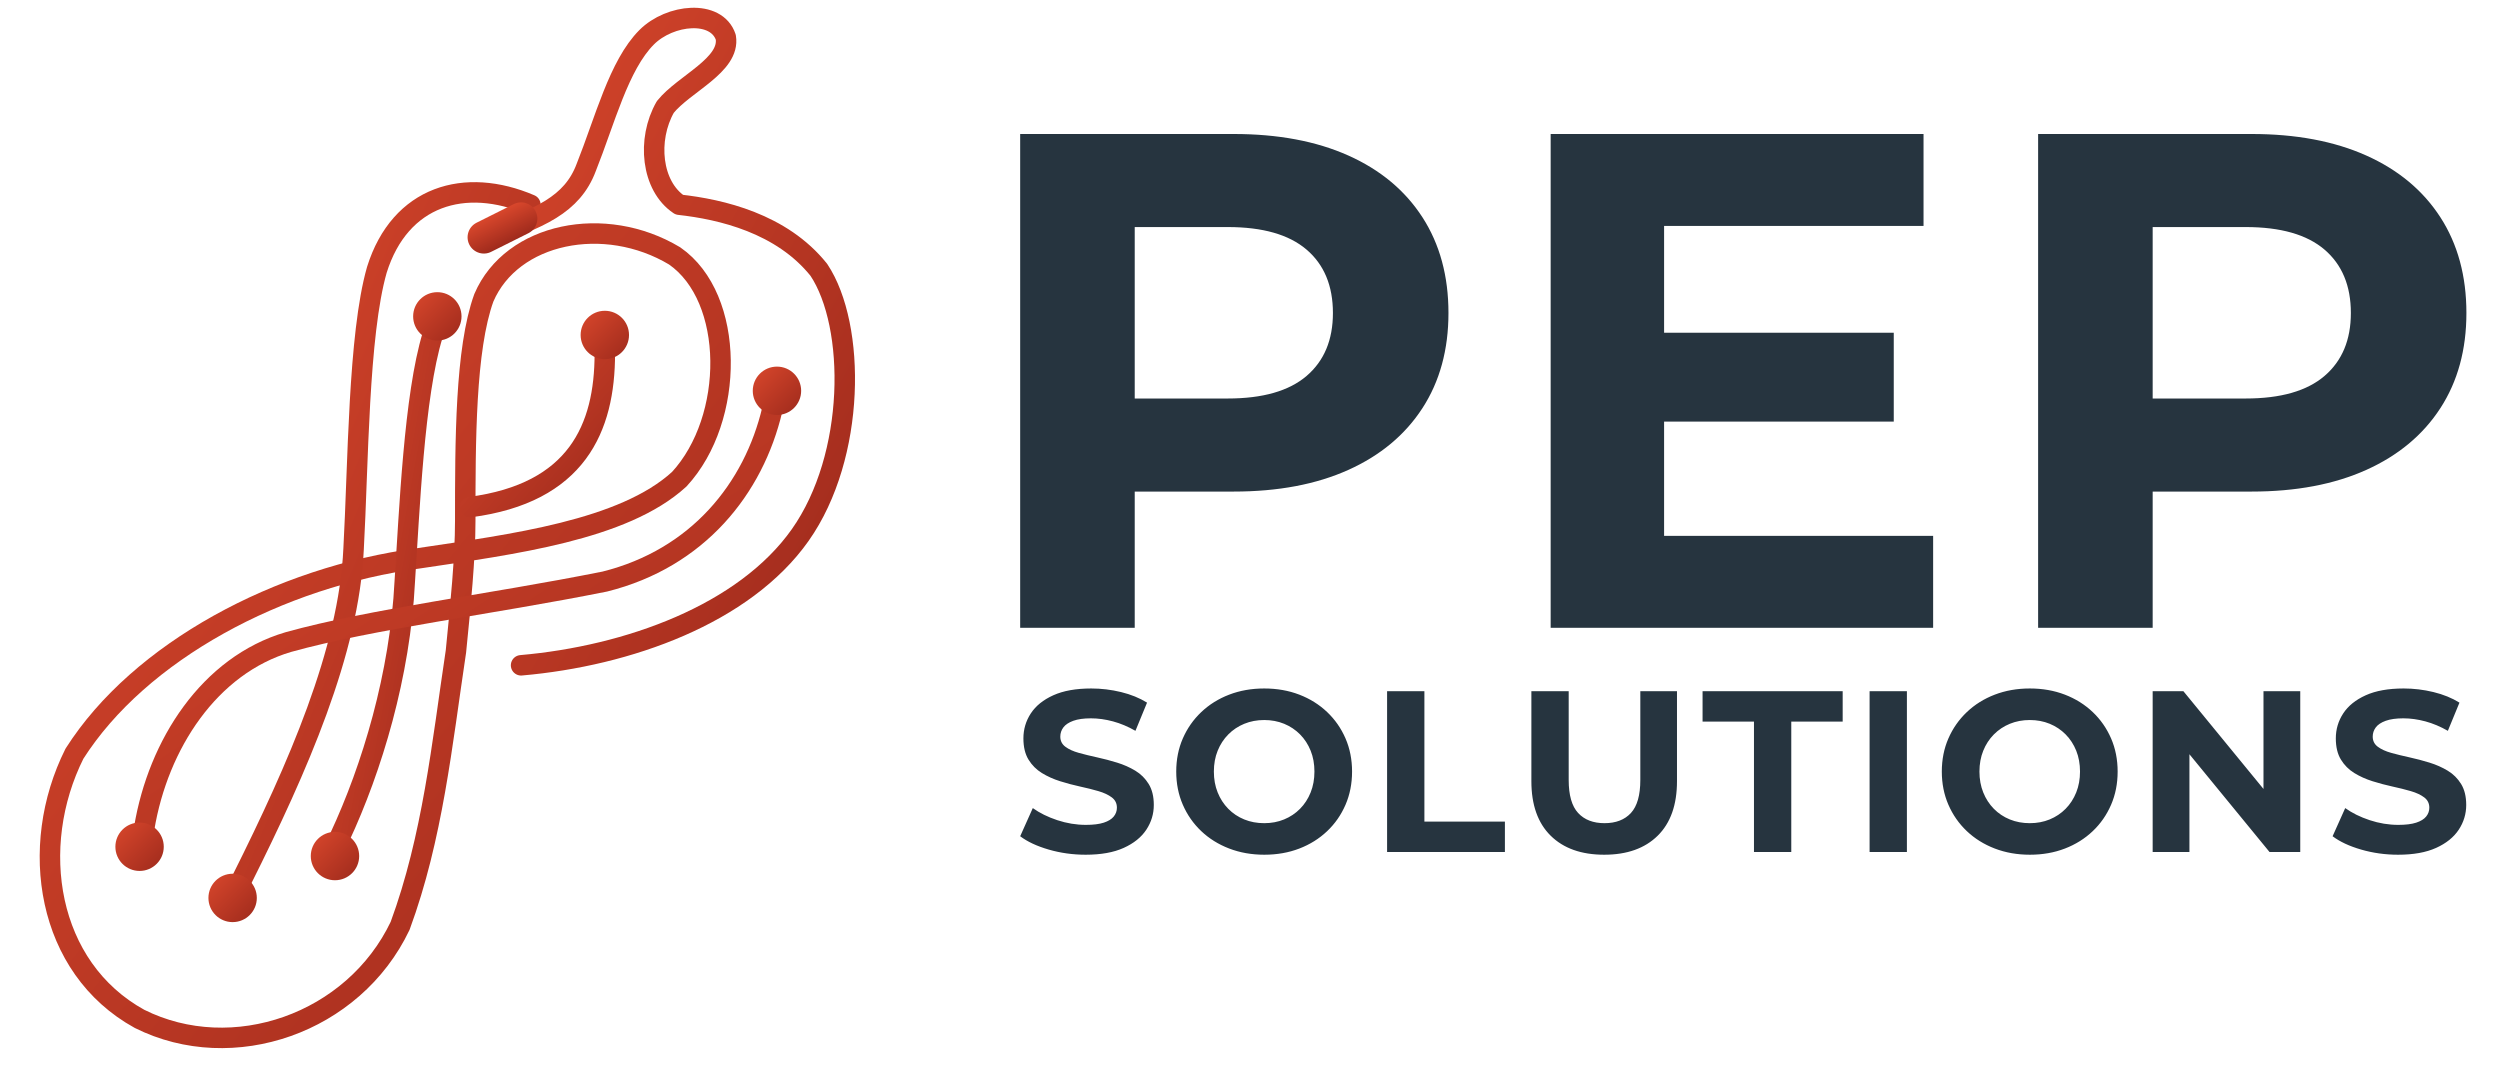
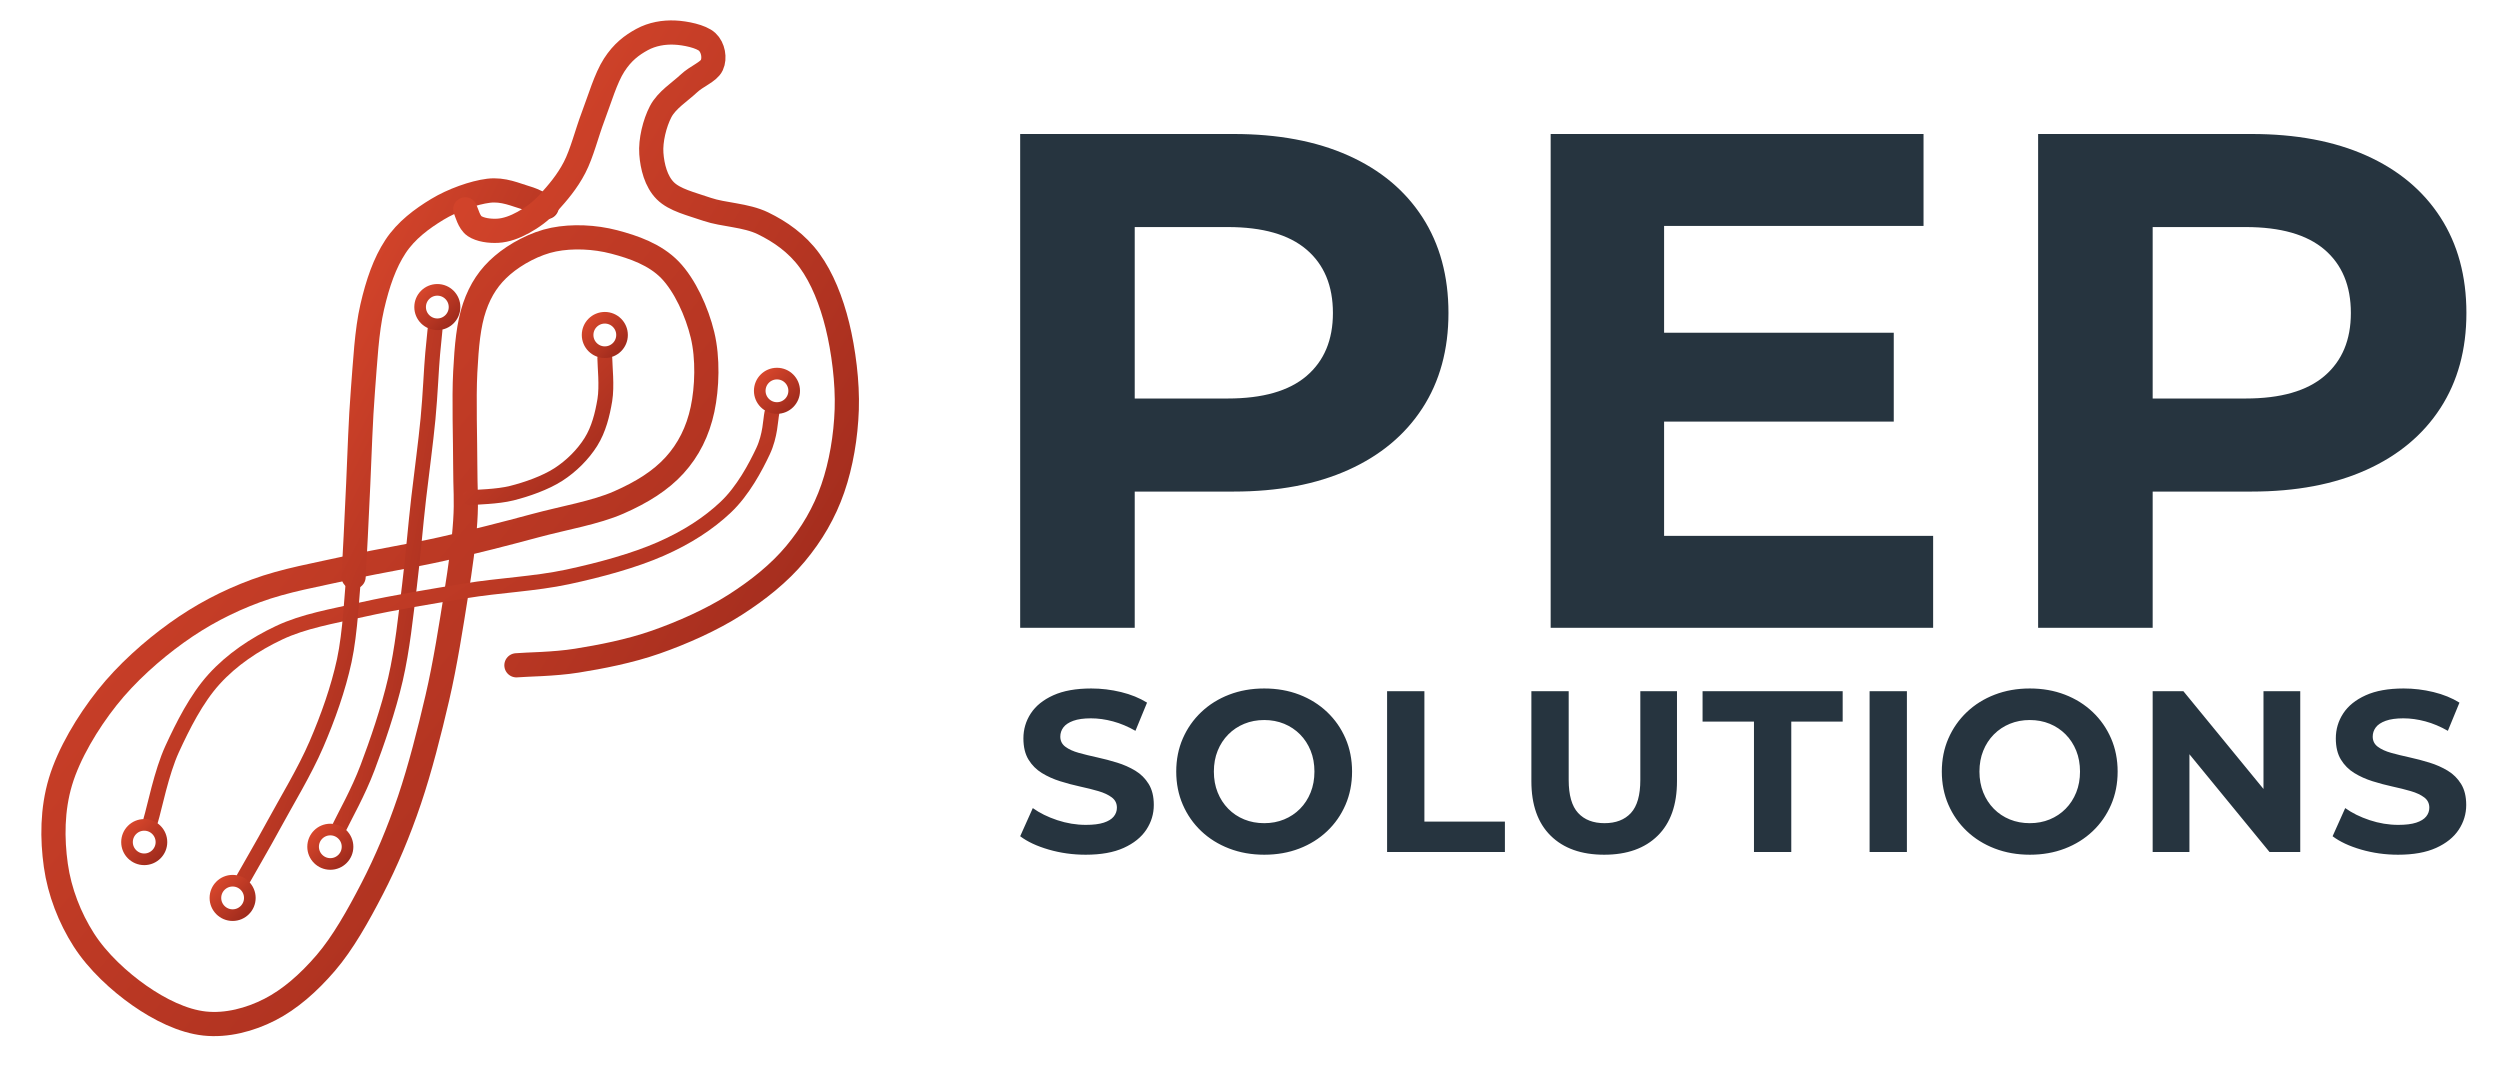
<svg xmlns="http://www.w3.org/2000/svg" viewBox="0 0 446 192" fill="none" stroke-linecap="round" stroke-linejoin="round">
  <defs>
    <linearGradient id="g" x1="0" y1="0" x2="1" y2="1">
      <stop offset="0" stop-color="#D9472C" />
      <stop offset="1" stop-color="#9E2A1C" />
    </linearGradient>
  </defs>
  <g transform="translate(0 0) scale(0.83)">
-     <g stroke="url(#g)" stroke-width="4.4">
-       <path d="M100 112 C100 95 100 75 104 64 C110 50 130 46 145 55 C158 64 158 90 146 103 C134 114 110 117 90 120 C60 124 30 140 16 162 C6 182 10 208 30 219 C50 229 76 220 86 199 C93 180 95 160 98 140 C99 130 100 120 100 112 Z" />
-       <path d="M114 44 C100 38 86 42 81 58 C77 72 77 100 76 118 C75 140 64 165 52 189" />
-       <path d="M112 143 C135 141 160 132 172 115 C184 98 184 70 176 58 C168 48 155 45 146 44 C140 40 139 30 143 23 C147 18 157 14 156 8 C154 2 144 3 139 8 C133 14 130 26 126 36 C123 44 116 47 104 51" />
-       <path stroke-width="7" d="M112 47 L104 51" />
-       <path d="M93 72 C89 85 88 110 87 125 C86 145 80 165 73 180" />
-       <path d="M166 88 C162 105 150 120 130 125 C105 130 80 133 62 138 C45 143 34 160 31 178" />
-       <path d="M130 76 C130 92 124 106 101 109" />
+     <g stroke="url(#g)" stroke-width="5.2" data-spesse="1">
+       <path d="M100 100 C100 94.7 99.7 85.7 100 80 C100.3 74.3 100.7 69.8 102 66 C103.3 62.2 105.2 59.4 108 57 C110.8 54.6 115 52.3 119 51.5 C123 50.7 127.8 50.9 132 52 C136.2 53.1 140.8 54.7 144 58 C147.2 61.3 149.8 67 151 72 C152.2 77 152 83.3 151 88 C150 92.7 148 96.7 145 100 C142 103.3 138 105.8 133 108 C128 110.2 121.3 111.3 115 113 C108.7 114.7 101.7 116.5 95 118 C88.3 119.5 81.7 120.5 75 122 C68.3 123.5 61.2 124.7 55 127 C48.8 129.3 43.3 132.2 38 136 C32.7 139.8 27.2 144.7 23 150 C18.8 155.3 14.8 162 13 168 C11.2 174 11.2 180.3 12 186 C12.8 191.7 15 197.3 18 202 C21 206.7 25.7 211 30 214 C34.3 217 39.3 219.5 44 220 C48.7 220.5 53.7 219.2 58 217 C62.3 214.8 66.3 211.3 70 207 C73.7 202.7 77 196.8 80 191 C83 185.2 85.7 178.8 88 172 C90.3 165.2 92.3 157.3 94 150 C95.7 142.7 97 134.3 98 128 C99 121.7 99.7 116.7 100 112 C100.3 107.3 100 105.3 100 100 Z" />
+       <path d="M76 124 C76.2 120.7 76.7 110.7 77 104 C77.3 97.3 77.5 90.3 78 84 C78.5 77.7 78.8 71.2 80 66 C81.2 60.8 82.7 56.5 85 53 C87.3 49.5 90.7 47 94 45 C97.3 43 101.8 41.4 105 41 C108.2 40.6 110.9 41.9 113 42.5 C115.1 43.1 116.8 44.2 117.5 44.5" />
+       <path d="M100 45 C100.3 45.6 100.8 47.8 102 48.6 C103.2 49.4 105.2 49.7 107 49.6 C108.8 49.5 110.7 48.8 112.5 47.8 C114.3 46.8 116.2 45.5 118 43.5 C119.8 41.5 121.9 39.1 123.5 36 C125.1 32.9 126.1 28.7 127.5 25 C128.9 21.3 130.2 16.8 132 14 C133.8 11.2 135.8 9.7 138 8.5 C140.2 7.3 142.7 6.9 145 7 C147.3 7.1 150.7 7.8 152 9 C153.3 10.2 153.7 12.5 153 14 C152.3 15.5 149.8 16.3 148 18 C146.2 19.7 143.3 21.5 142 24 C140.7 26.5 139.8 30.2 140 33 C140.2 35.8 141 39 143 41 C145 43 148.5 43.8 152 45 C155.5 46.2 160.3 46.2 164 48 C167.7 49.8 171.3 52.3 174 56 C176.7 59.7 178.7 64.7 180 70 C181.3 75.3 182.2 82.2 182 88 C181.8 93.8 180.8 99.8 179 105 C177.2 110.2 174.5 114.8 171 119 C167.5 123.2 163 126.8 158 130 C153 133.2 146.7 136 141 138 C135.3 140 129 141.2 124 142 C119 142.8 113.2 142.8 111 143" />
    </g>
-     <g fill="url(#g)" stroke="none" data-nodi="1">
-       <circle cx="94" cy="68" r="5.2" />
-       <circle cx="130" cy="72" r="5.2" />
-       <circle cx="167" cy="84" r="5.2" />
-       <circle cx="30" cy="182" r="5.2" />
-       <circle cx="50" cy="193" r="5.2" />
-       <circle cx="72" cy="184" r="5.2" />
+     <g stroke="url(#g)" stroke-width="3.2" data-piste="1">
+       <path d="M93.5 70.9 C93.4 71.8 93.3 72.8 93 76 C92.7 79.2 92.5 84.8 92 90 C91.5 95.2 90.7 101 90 107 C89.3 113 88.8 119.5 88 126 C87.2 132.5 86.5 139.5 85 146 C83.5 152.5 81 159.7 79 165 C77 170.3 74.1 175.4 73.1 177.5" />
+       <path d="M165.9 88.8 C165.6 90.2 165.6 93.6 164 97 C162.4 100.4 159.7 105.5 156 109 C152.3 112.5 147.7 115.5 142 118 C136.3 120.5 129 122.5 122 124 C115 125.5 107.3 125.8 100 127 C92.7 128.2 84.7 129.5 78 131 C71.3 132.5 65.3 133.5 60 136 C54.7 138.5 49.8 141.8 46 146 C42.2 150.2 39.3 156 37 161 C34.7 166 33.2 173.7 32.4 176.3" />
+       <path d="M130 77 C130 78.5 130.5 83 130 86 C129.5 89 128.7 92.3 127 95 C125.3 97.7 122.8 100.2 120 102 C117.2 103.8 113.2 105.2 110 106 C106.8 106.8 102.5 106.8 101 107" />
+       <path d="M76 124 C75.7 127 75.3 136 74 142 C72.7 148 70.5 154.2 68 160 C65.5 165.8 61.6 172.2 59 177 C56.4 181.8 53.5 186.7 52.4 188.7" />
+     </g>
+     <g stroke="url(#g)" stroke-width="2.5" data-nodi="1">
+       <circle cx="94" cy="66" r="3.7" />
+       <circle cx="167" cy="84" r="3.7" />
+       <circle cx="130" cy="72" r="3.7" />
+       <circle cx="31" cy="181" r="3.7" />
+       <circle cx="50" cy="193" r="3.7" />
+       <circle cx="71" cy="182" r="3.7" />
    </g>
  </g>
  <g fill="#26343F">
    <path transform="translate(171.56 112.00) scale(0.12585)" d="M82.946 0.0V-700.0H385.552Q479.932 -700.0 548.113 -669.509Q616.294 -639.017 653.183 -581.931Q690.071 -524.844 690.071 -446.258Q690.071 -368.275 653.183 -311.387Q616.294 -254.499 548.113 -223.809Q479.932 -193.119 385.552 -193.119H172.915L245.331 -265.759V0.0ZM245.331 -248.207 172.915 -325.037H377.19Q451.533 -325.037 488.911 -356.993Q526.289 -388.949 526.289 -446.258Q526.289 -504.17 488.911 -536.126Q451.533 -568.082 377.19 -568.082H172.915L245.331 -644.912ZM834.946 0.0V-700.0H1363.518V-569.669H995.745V-130.331H1377.122V0.0ZM983.969 -292.326V-418.277H1321.312V-292.326ZM1525.946 0.0V-700.0H1828.552Q1922.932 -700.0 1991.113 -669.509Q2059.294 -639.017 2096.183 -581.931Q2133.071 -524.844 2133.071 -446.258Q2133.071 -368.275 2096.183 -311.387Q2059.294 -254.499 1991.113 -223.809Q1922.932 -193.119 1828.552 -193.119H1615.915L1688.331 -265.759V0.0ZM1688.331 -248.207 1615.915 -325.037H1820.19Q1894.533 -325.037 1931.911 -356.993Q1969.289 -388.949 1969.289 -446.258Q1969.289 -504.17 1931.911 -536.126Q1894.533 -568.082 1820.19 -568.082H1615.915L1688.331 -644.912Z" />
    <path transform="translate(180.85 152.00) scale(0.04099)" d="M313.173 11.776Q229.397 11.776 152.224 -10.637Q75.051 -33.051 28.085 -68.671L82.966 -191.192Q127.535 -159.175 189.337 -138.658Q251.139 -118.141 313.966 -118.141Q362.448 -118.141 391.904 -127.77Q421.36 -137.399 435.187 -154.347Q449.014 -171.294 449.014 -192.949Q449.014 -221.0 426.808 -237.732Q404.601 -254.465 368.592 -264.982Q332.584 -275.499 289.17 -284.904Q245.757 -294.309 202.145 -308.007Q158.533 -321.706 122.524 -343.8Q86.516 -365.895 64.309 -402.188Q42.102 -438.482 42.102 -494.482Q42.102 -554.051 74.378 -603.327Q106.654 -652.603 172.215 -682.19Q237.776 -711.776 337.329 -711.776Q402.898 -711.776 467.071 -696.173Q531.243 -680.569 580.209 -650.173L529.725 -527.445Q481.346 -555.255 431.94 -568.557Q382.535 -581.859 335.932 -581.859Q288.657 -581.859 259.003 -571.031Q229.348 -560.204 216.021 -542.36Q202.694 -524.516 202.694 -502.258Q202.694 -474.603 224.9 -458.069Q247.107 -441.535 283.116 -431.518Q319.124 -421.501 362.736 -411.993Q406.348 -402.484 449.762 -389.088Q493.175 -375.691 529.184 -353.898Q565.192 -332.105 587.399 -296.01Q609.606 -259.915 609.606 -204.915Q609.606 -146.346 577.028 -97.069Q544.45 -47.793 478.786 -18.009Q413.122 11.776 313.173 11.776ZM1090.519 11.776Q1007.866 11.776 937.648 -15.224Q867.431 -42.224 815.939 -91.12Q764.448 -140.017 735.853 -205.953Q707.258 -271.888 707.258 -350.187Q707.258 -428.486 735.854 -494.149Q764.45 -559.813 816.017 -608.882Q867.584 -657.95 937.565 -684.863Q1007.546 -711.776 1090.19 -711.776Q1173.173 -711.776 1242.811 -684.971Q1312.449 -658.165 1363.887 -609.291Q1415.326 -560.416 1443.922 -494.544Q1472.518 -428.673 1472.518 -350.127Q1472.518 -271.581 1443.923 -205.497Q1415.329 -139.414 1363.889 -90.624Q1312.449 -41.835 1242.811 -15.029Q1173.173 11.776 1090.519 11.776ZM1090.172 -125.521Q1137.068 -125.521 1176.776 -141.835Q1216.483 -158.148 1246.085 -188.101Q1275.686 -218.054 1292.211 -259.183Q1308.737 -300.313 1308.737 -350.182Q1308.737 -400.051 1292.279 -440.947Q1275.821 -481.843 1246.191 -511.829Q1216.561 -541.815 1176.832 -558.147Q1137.104 -574.479 1090.208 -574.479Q1043.312 -574.479 1003.425 -558.127Q963.538 -541.776 933.804 -511.754Q904.07 -481.732 887.555 -440.789Q871.039 -399.846 871.039 -350.199Q871.039 -300.552 887.527 -259.423Q904.014 -218.293 933.698 -188.131Q963.382 -157.969 1003.329 -141.745Q1043.276 -125.521 1090.172 -125.521ZM1624.946 0.0V-700.0H1787.331V-132.314H2137.725V0.0ZM2569.81 11.776Q2420.878 11.776 2336.912 -71.0Q2252.946 -153.776 2252.946 -308.363V-700.0H2415.331V-313.552Q2415.331 -214.243 2456.399 -169.882Q2497.467 -125.521 2571.207 -125.521Q2645.343 -125.521 2686.213 -169.882Q2727.082 -214.243 2727.082 -313.552V-700.0H2886.674V-308.363Q2886.674 -153.776 2802.708 -71.0Q2718.742 11.776 2569.81 11.776ZM3221.706 0.0V-567.686H2998.0V-700H3607.796V-567.686H3384.09V0.0ZM3724.946 0.0V-700.0H3887.331V0.0ZM4422.519 11.776Q4339.866 11.776 4269.648 -15.224Q4199.431 -42.224 4147.939 -91.12Q4096.448 -140.017 4067.853 -205.953Q4039.258 -271.888 4039.258 -350.187Q4039.258 -428.486 4067.854 -494.149Q4096.45 -559.813 4148.017 -608.882Q4199.584 -657.95 4269.565 -684.863Q4339.546 -711.776 4422.19 -711.776Q4505.173 -711.776 4574.811 -684.971Q4644.449 -658.165 4695.887 -609.291Q4747.326 -560.416 4775.922 -494.544Q4804.518 -428.673 4804.518 -350.127Q4804.518 -271.581 4775.923 -205.497Q4747.329 -139.414 4695.889 -90.624Q4644.449 -41.835 4574.811 -15.029Q4505.173 11.776 4422.519 11.776ZM4422.172 -125.521Q4469.068 -125.521 4508.776 -141.835Q4548.483 -158.148 4578.085 -188.101Q4607.686 -218.054 4624.211 -259.183Q4640.737 -300.313 4640.737 -350.182Q4640.737 -400.051 4624.279 -440.947Q4607.821 -481.843 4578.191 -511.829Q4548.561 -541.815 4508.832 -558.147Q4469.104 -574.479 4422.208 -574.479Q4375.312 -574.479 4335.425 -558.127Q4295.538 -541.776 4265.804 -511.754Q4236.07 -481.732 4219.555 -440.789Q4203.039 -399.846 4203.039 -350.199Q4203.039 -300.552 4219.527 -259.423Q4236.014 -218.293 4265.698 -188.131Q4295.382 -157.969 4335.329 -141.745Q4375.276 -125.521 4422.172 -125.521ZM4956.946 0.0V-700.0H5090.606L5503.929 -195.558H5439.272V-700.0H5599.277V0.0H5465.618L5052.294 -504.442H5116.952V0.0ZM6025.173 11.776Q5941.397 11.776 5864.224 -10.637Q5787.051 -33.051 5740.085 -68.671L5794.966 -191.192Q5839.535 -159.175 5901.337 -138.658Q5963.139 -118.141 6025.966 -118.141Q6074.448 -118.141 6103.904 -127.77Q6133.36 -137.399 6147.187 -154.347Q6161.014 -171.294 6161.014 -192.949Q6161.014 -221.0 6138.808 -237.732Q6116.601 -254.465 6080.592 -264.982Q6044.584 -275.499 6001.17 -284.904Q5957.757 -294.309 5914.145 -308.007Q5870.533 -321.706 5834.524 -343.8Q5798.516 -365.895 5776.309 -402.188Q5754.102 -438.482 5754.102 -494.482Q5754.102 -554.051 5786.378 -603.327Q5818.654 -652.603 5884.215 -682.19Q5949.776 -711.776 6049.329 -711.776Q6114.898 -711.776 6179.071 -696.173Q6243.243 -680.569 6292.209 -650.173L6241.725 -527.445Q6193.346 -555.255 6143.94 -568.557Q6094.535 -581.859 6047.932 -581.859Q6000.657 -581.859 5971.003 -571.031Q5941.348 -560.204 5928.021 -542.36Q5914.694 -524.516 5914.694 -502.258Q5914.694 -474.603 5936.9 -458.069Q5959.107 -441.535 5995.116 -431.518Q6031.124 -421.501 6074.736 -411.993Q6118.348 -402.484 6161.762 -389.088Q6205.175 -375.691 6241.184 -353.898Q6277.192 -332.105 6299.399 -296.01Q6321.606 -259.915 6321.606 -204.915Q6321.606 -146.346 6289.028 -97.069Q6256.45 -47.793 6190.786 -18.009Q6125.122 11.776 6025.173 11.776Z" />
  </g>
</svg>
